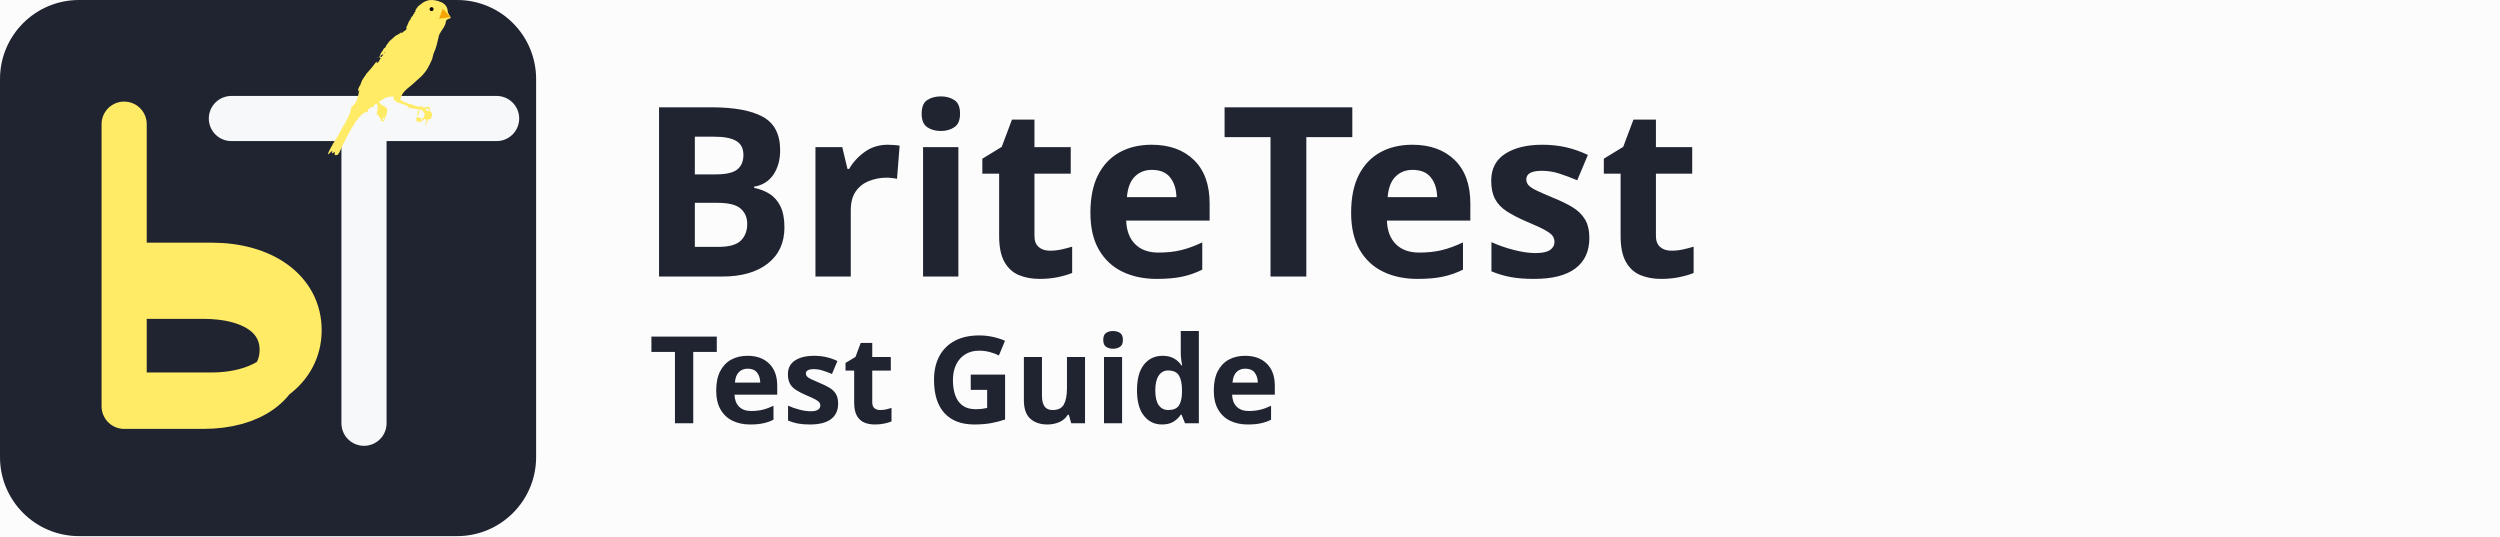
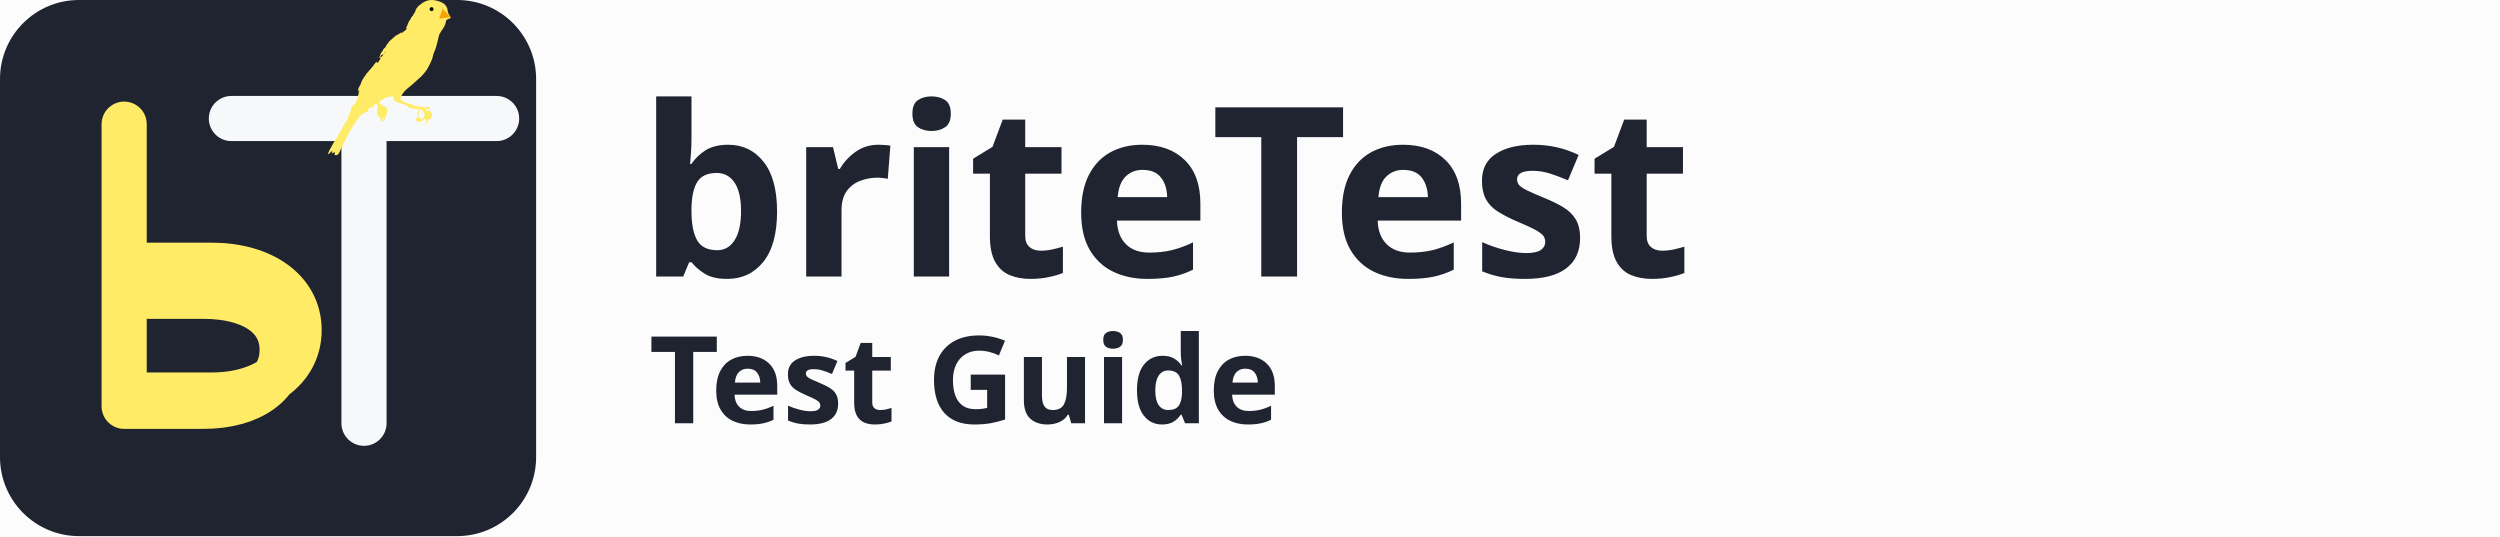
<svg xmlns="http://www.w3.org/2000/svg" width="886" height="190" viewBox="74 66 886 190" role="img" aria-labelledby="title desc">
  <rect width="960" height="320" fill="#FCFCFD" />
  <rect x="74" y="66" width="190" height="190" rx="28" fill="#1F2430" />
  <path d="M118 110v100h28c17 0 28-8 28-20s-11-19-28-19h-28M118 160h31c18 0 31 9 31 23s-13 23-31 23h-31" fill="none" stroke="#FFEB66" stroke-width="16" stroke-linecap="round" stroke-linejoin="round" />
  <path d="M156 108h94M203 108v108" fill="none" stroke="#F7F8FA" stroke-width="16" stroke-linecap="round" />
  <g aria-label="canary accent" transform="translate(190.267,66) scale(0.1067961)">
    <g transform="translate(-11.49721,526.3333) scale(0.1,-0.1)" fill="#FFEB66" stroke="none">
      <path d="M3485 5260 c-103 -13 -229 -73 -304 -147 -13 -12 -27 -23 -31 -23 -13 0 -57 -45 -76 -77 -10 -18 -22 -33 -26 -33 -4 0 -8 -6 -8 -14 0 -7 -7 -19 -16 -27 -10 -8 -14 -22 -11 -38 5 -24 -12 -51 -31 -51 -6 0 -13 -7 -16 -16 -8 -22 -8 -26 3 -19 5 3 12 1 16 -5 5 -9 -1 -12 -21 -9 -10 1 -33 -35 -34 -53 0 -10 -6 -18 -13 -18 -14 0 -67 -83 -67 -105 0 -7 -11 -22 -23 -32 -13 -10 -32 -43 -42 -73 -10 -30 -25 -65 -33 -77 -8 -13 -11 -23 -7 -23 4 0 2 -7 -5 -15 -7 -8 -15 -13 -19 -11 -3 2 -5 -23 -5 -56 1 -54 -1 -60 -22 -68 -13 -5 -24 -14 -24 -20 0 -6 -13 -16 -29 -21 -16 -6 -31 -18 -34 -28 -5 -19 -60 -36 -65 -21 -2 5 -10 6 -18 3 -12 -4 -13 -8 -4 -13 8 -5 1 -10 -19 -15 -18 -4 -44 -18 -58 -31 -14 -13 -33 -24 -42 -24 -9 0 -31 -12 -48 -27 -17 -16 -52 -46 -78 -68 -83 -69 -155 -138 -150 -143 2 -2 -16 -28 -40 -57 -25 -29 -45 -56 -45 -62 0 -18 -25 -63 -36 -63 -17 0 -62 -53 -69 -83 -4 -15 -14 -31 -22 -35 -15 -9 -23 -23 -63 -101 -19 -35 -20 -45 -9 -52 9 -5 17 -3 22 6 10 19 76 50 85 40 4 -3 -1 -13 -11 -20 -20 -14 -112 -153 -148 -222 -23 -44 -42 -54 -53 -28 -3 8 -10 15 -16 15 -14 0 -50 -33 -50 -46 0 -7 -7 -14 -15 -18 -8 -3 -15 -11 -15 -17 0 -7 -19 -33 -42 -59 -24 -26 -74 -86 -113 -133 -38 -48 -76 -89 -83 -91 -6 -3 -12 -10 -12 -16 0 -6 -26 -46 -58 -88 -61 -81 -122 -193 -122 -223 0 -10 -5 -21 -10 -24 -5 -3 -10 -15 -10 -26 0 -10 -8 -27 -19 -38 -10 -10 -24 -36 -31 -57 -7 -22 -17 -44 -22 -51 -5 -7 -7 -21 -3 -33 4 -12 1 -27 -6 -36 -6 -8 -9 -17 -6 -20 3 -3 13 6 22 20 10 14 21 23 27 20 5 -4 5 -11 -1 -18 -6 -7 -12 -28 -15 -47 -2 -19 -11 -59 -19 -89 -54 -200 -68 -236 -94 -253 -7 -4 -13 -15 -13 -22 0 -8 -4 -15 -9 -15 -5 0 -18 -16 -30 -36 -12 -19 -34 -40 -50 -45 -26 -9 -30 -17 -41 -77 -14 -84 -54 -202 -89 -267 -15 -27 -41 -81 -57 -120 -16 -38 -44 -90 -63 -114 -18 -24 -67 -110 -108 -190 -42 -80 -96 -177 -121 -216 -66 -102 -76 -119 -153 -245 -70 -115 -161 -295 -172 -337 -10 -44 15 -34 70 27 57 62 84 69 63 16 -5 -15 -8 -32 -4 -37 6 -10 40 5 62 28 23 23 30 14 28 -39 l-1 -52 44 -1 c61 -2 87 30 157 190 31 71 69 155 86 185 17 30 75 144 129 253 55 109 123 233 153 275 29 42 64 97 76 122 49 98 197 280 285 350 21 17 69 40 105 51 65 20 68 22 74 57 8 53 31 80 79 93 82 22 128 42 116 49 -16 10 16 57 52 75 26 14 29 13 47 -13 16 -24 42 -95 42 -117 0 -4 -9 -5 -20 -2 -23 6 -24 3 -9 -25 9 -16 7 -38 -6 -94 l-17 -74 49 -54 c43 -47 71 -98 97 -179 7 -23 29 -31 62 -23 28 7 63 72 64 118 0 15 8 35 18 45 34 34 53 72 46 97 -3 13 2 41 11 62 15 36 15 42 -1 84 -17 47 -48 79 -75 80 -9 0 -22 7 -29 15 -7 9 -29 23 -48 32 -46 22 -125 98 -120 115 2 7 35 29 74 49 38 19 89 49 113 67 24 17 60 34 80 37 20 3 73 13 119 21 45 8 87 12 92 9 6 -3 10 -27 10 -52 0 -42 4 -50 50 -94 38 -37 64 -52 108 -64 202 -57 327 -111 342 -149 5 -14 13 -26 17 -26 64 -2 211 -25 255 -41 42 -15 70 -18 102 -14 42 7 45 5 94 -43 29 -29 53 -62 57 -81 9 -42 -2 -100 -26 -140 -19 -31 -21 -32 -67 -26 -26 4 -70 17 -98 30 -50 22 -52 22 -68 4 -20 -24 -21 -81 -1 -118 29 -56 137 -42 218 29 51 45 73 50 83 18 4 -13 11 -26 17 -29 26 -17 -24 -131 -66 -150 -19 -8 -18 -9 8 -4 40 8 81 54 95 107 22 83 31 93 77 90 39 -3 43 -1 48 25 4 15 13 47 22 71 21 59 10 113 -26 135 -25 15 -29 23 -34 83 -7 94 -17 101 -109 83 -86 -17 -119 -15 -130 6 -10 17 -45 19 -84 5 -21 -9 -29 -7 -39 7 -11 15 -18 16 -42 7 -25 -9 -42 -5 -128 32 -55 24 -108 41 -118 38 -17 -5 -254 90 -304 122 -17 11 -23 24 -23 52 0 21 4 42 9 47 5 6 14 28 21 50 29 89 122 196 265 305 50 37 137 114 195 170 58 56 123 114 145 130 55 38 189 193 248 288 36 57 145 274 163 325 8 23 22 75 30 116 9 41 24 91 34 111 47 94 95 252 145 483 13 60 28 114 34 121 5 6 24 38 41 71 17 33 39 67 49 75 9 8 39 56 66 105 36 66 51 106 56 149 8 70 22 85 106 118 l62 24 -25 55 c-14 29 -37 69 -50 87 -19 25 -26 48 -30 97 -8 123 -81 224 -204 281 -131 61 -276 88 -395 74z m-1478 -1757 c-3 -3 -11 -2 -17 2 -9 6 -9 10 1 16 14 8 27 -7 16 -18z m1441 -1866 c59 -61 18 -85 -63 -38 -49 28 -37 59 26 70 3 1 20 -14 37 -32z m-1474 -295 c7 -11 -31 -72 -44 -72 -16 0 -26 33 -12 38 7 2 12 12 12 23 0 19 34 28 44 11z m1265 -19 l23 -6 -23 -13 c-34 -19 -45 -17 -46 6 -2 21 7 24 46 13z" />
      <path d="M1760 3355 c0 -8 4 -15 10 -15 5 0 7 7 4 15 -4 8 -8 15 -10 15 -2 0 -4 -7 -4 -15z" />
      <path d="M1727 3223 c-8 -7 11 -33 24 -33 5 0 9 5 9 10 0 6 -7 10 -16 10 -8 0 -12 5 -9 10 7 11 2 13 -8 3z" />
      <ellipse cx="2040" cy="3185" rx="155" ry="70" fill="#FFEB66" transform="rotate(-25 2040 3185)" />
      <ellipse cx="1865" cy="3360" rx="58" ry="24" fill="#FFEB66" transform="rotate(-28 1865 3360)" />
      <circle cx="3550" cy="4960" r="66" fill="#000000" />
      <polygon points="3860,4985 4200,4810 3860,4635" fill="#F4A300" transform="rotate(-20 3860 4810)" />
      <path d="M3100 1571 c-5 -11 -10 -40 -10 -65 0 -24 -5 -57 -10 -72 -13 -33 -3 -46 15 -20 20 27 55 144 48 161 -7 21 -30 19 -43 -4z" />
    </g>
  </g>
-   <text x="300" y="164" font-family="Verdana, Geneva, sans-serif" font-size="84" font-weight="700" fill="#1F2430">BriteTest</text>
+   <text x="300" y="164" font-family="Verdana, Geneva, sans-serif" font-size="84" font-weight="700" fill="#1F2430">briteTest</text>
  <text x="304" y="216" font-family="Verdana, Geneva, sans-serif" font-size="43" font-weight="700" fill="#1F2430">Test Guide</text>
</svg>
